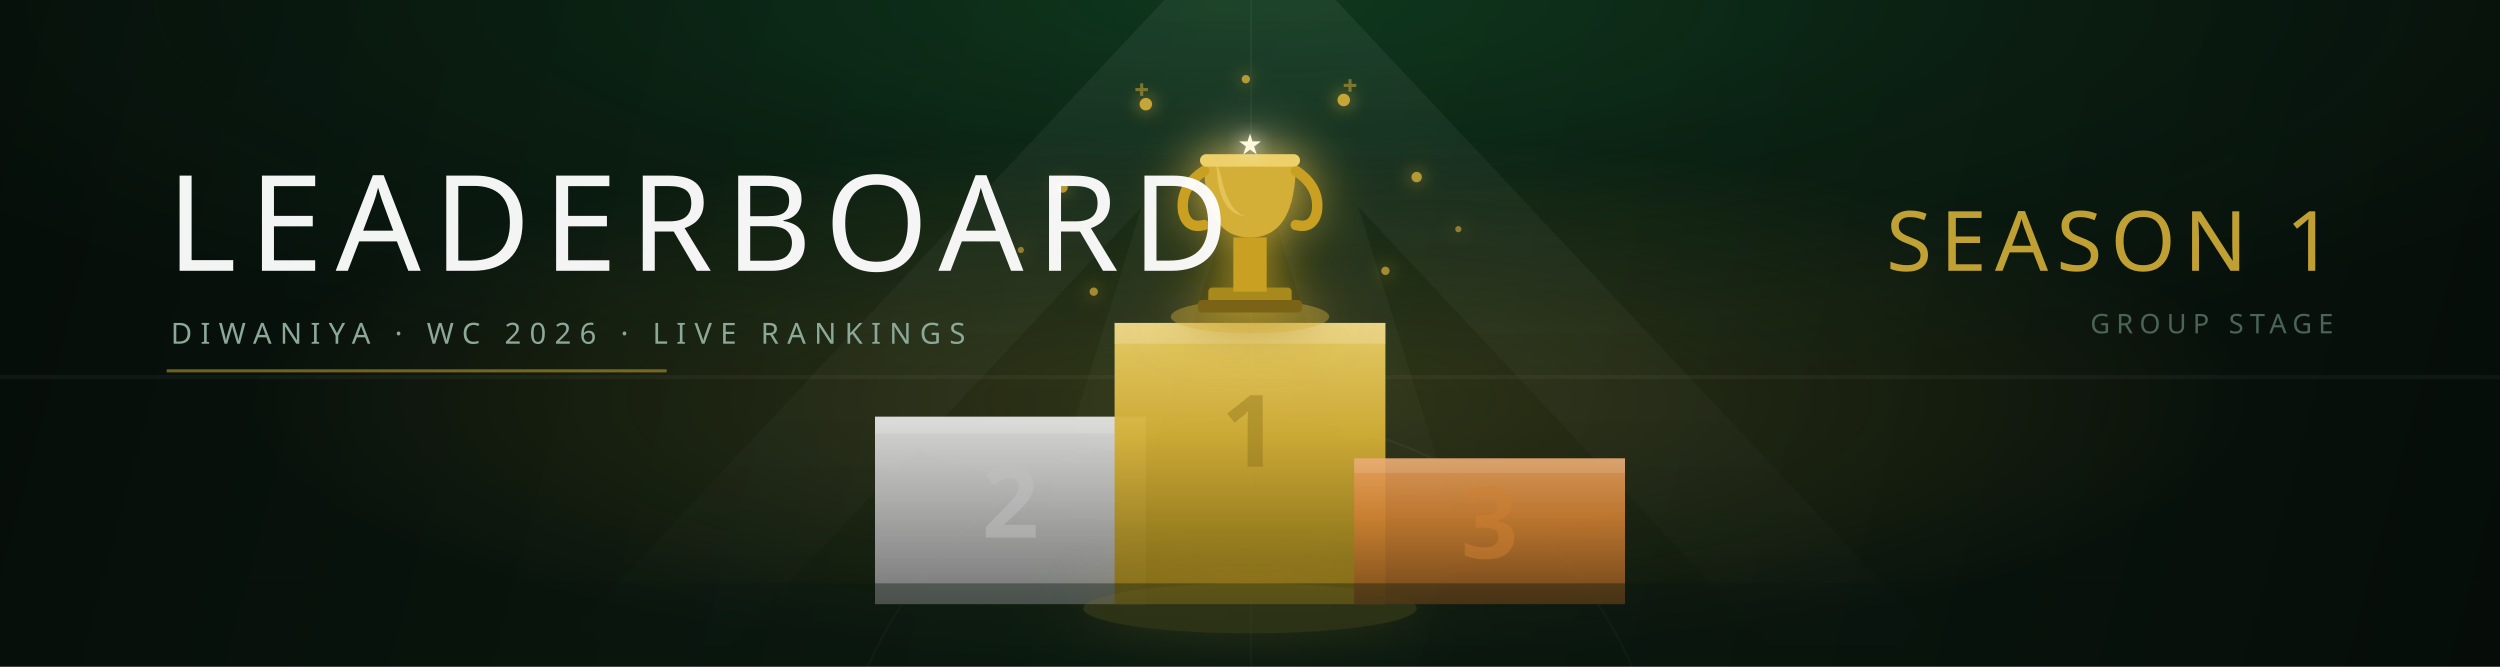
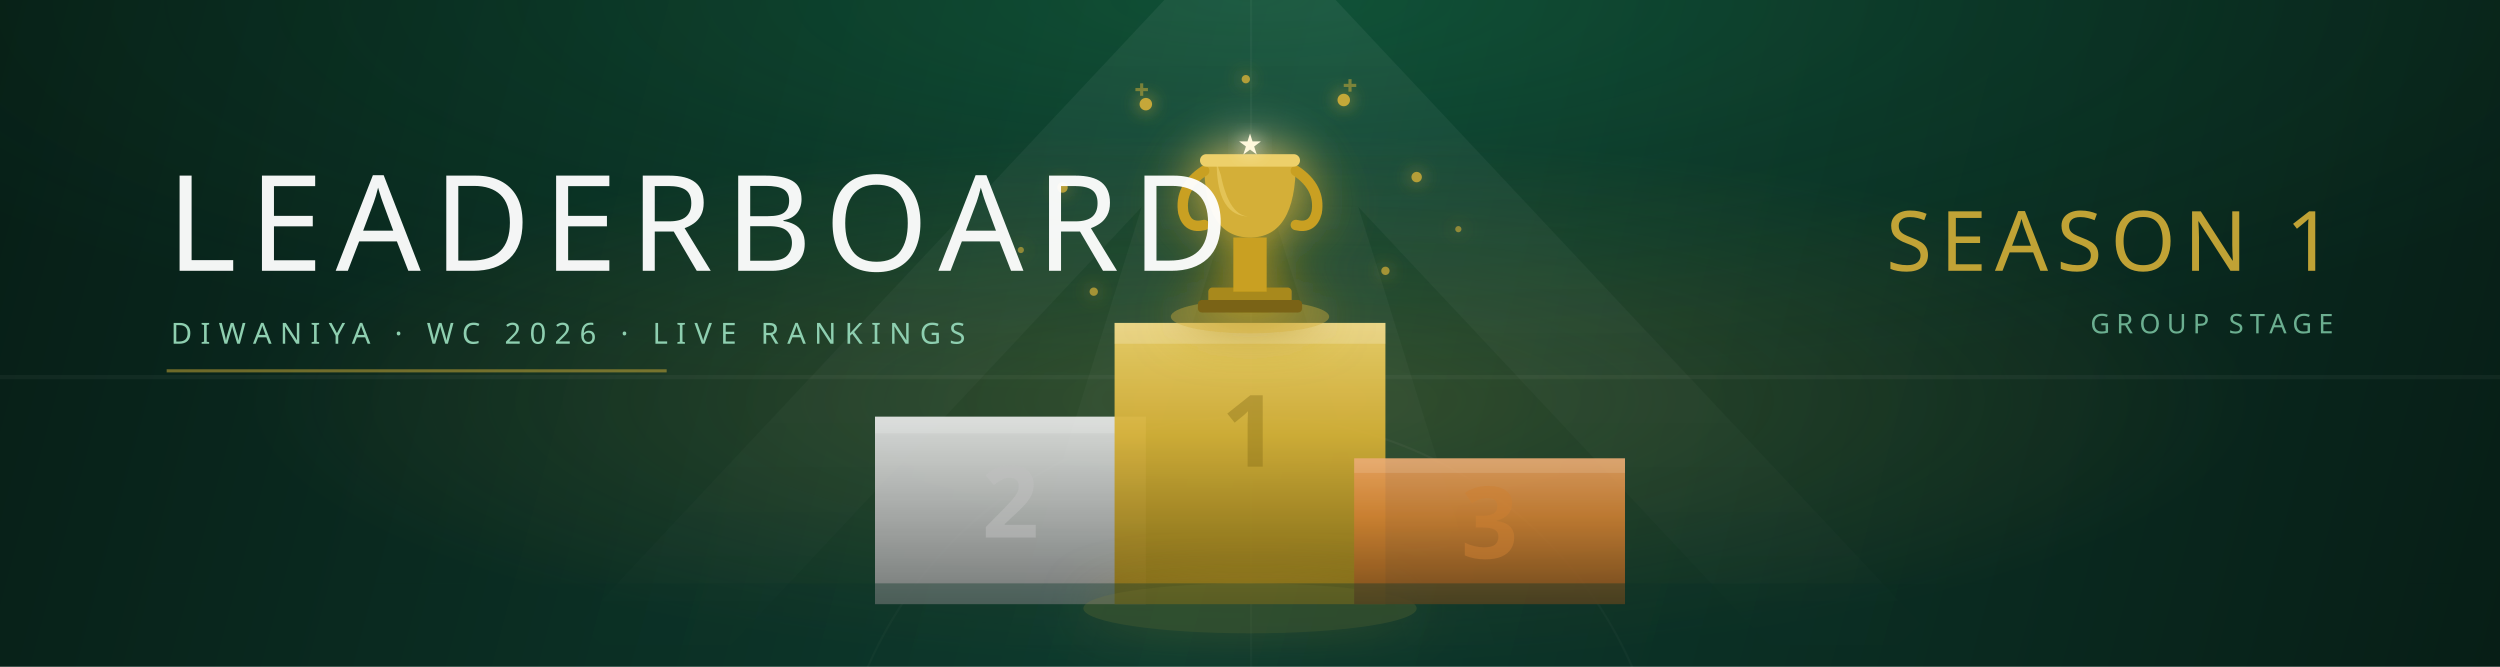
<svg xmlns="http://www.w3.org/2000/svg" viewBox="0 0 1200 320" fill="none">
  <defs>
    <linearGradient id="bg" x1="0" y1="0" x2="1200" y2="320" gradientUnits="userSpaceOnUse">
-       <stop offset="0%" stop-color="#060D09" />
-       <stop offset="50%" stop-color="#0B1A10" />
-       <stop offset="100%" stop-color="#060D09" />
+       <stop offset="0%" stop-color="#071E16" />
+       <stop offset="50%" stop-color="#0E3B2E" />
+       <stop offset="100%" stop-color="#071E16" />
    </linearGradient>
    <linearGradient id="goldPodium" x1="0" y1="0" x2="0" y2="1" gradientUnits="objectBoundingBox">
      <stop offset="0%" stop-color="#EDD06A" />
      <stop offset="40%" stop-color="#D4AF37" />
      <stop offset="100%" stop-color="#7A6312" />
    </linearGradient>
    <linearGradient id="silverPodium" x1="0" y1="0" x2="0" y2="1" gradientUnits="objectBoundingBox">
      <stop offset="0%" stop-color="#E8E8E8" />
      <stop offset="40%" stop-color="#C0C0C0" />
      <stop offset="100%" stop-color="#808080" />
    </linearGradient>
    <linearGradient id="bronzePodium" x1="0" y1="0" x2="0" y2="1" gradientUnits="objectBoundingBox">
      <stop offset="0%" stop-color="#E8A060" />
      <stop offset="40%" stop-color="#CD7F32" />
      <stop offset="100%" stop-color="#7A4A1A" />
    </linearGradient>
    <radialGradient id="floodGlow" cx="50%" cy="0%" r="60%" gradientUnits="objectBoundingBox">
-       <stop offset="0%" stop-color="#22C55E" stop-opacity="0.18" />
-       <stop offset="50%" stop-color="#22C55E" stop-opacity="0.06" />
-       <stop offset="100%" stop-color="#22C55E" stop-opacity="0" />
+       <stop offset="0%" stop-color="#18A558" stop-opacity="0.22" />
+       <stop offset="50%" stop-color="#18A558" stop-opacity="0.08" />
+       <stop offset="100%" stop-color="#18A558" stop-opacity="0" />
    </radialGradient>
    <radialGradient id="goldGlow" cx="50%" cy="60%" r="40%" gradientUnits="objectBoundingBox">
      <stop offset="0%" stop-color="#D4AF37" stop-opacity="0.20" />
      <stop offset="100%" stop-color="#D4AF37" stop-opacity="0" />
    </radialGradient>
    <linearGradient id="rayFade" x1="0" y1="0" x2="0" y2="1" gradientUnits="objectBoundingBox">
      <stop offset="0%" stop-color="white" stop-opacity="1" />
      <stop offset="100%" stop-color="white" stop-opacity="0" />
    </linearGradient>
    <mask id="rayMask">
      <rect width="1200" height="320" fill="url(#rayFade)" />
    </mask>
    <filter id="glow" x="-50%" y="-50%" width="200%" height="200%">
      <feGaussianBlur stdDeviation="4" result="blur" />
      <feMerge>
        <feMergeNode in="blur" />
        <feMergeNode in="SourceGraphic" />
      </feMerge>
    </filter>
    <filter id="strongGlow" x="-100%" y="-100%" width="300%" height="300%">
      <feGaussianBlur stdDeviation="12" result="blur" />
      <feMerge>
        <feMergeNode in="blur" />
        <feMergeNode in="SourceGraphic" />
      </feMerge>
    </filter>
  </defs>
  <rect width="1200" height="320" fill="url(#bg)" />
  <rect x="0" y="180" width="1200" height="2" fill="white" opacity="0.04" />
  <rect x="600" y="0" width="1" height="320" fill="white" opacity="0.04" />
  <ellipse cx="600" cy="400" rx="200" ry="200" stroke="white" stroke-width="1" fill="none" opacity="0.04" />
  <rect width="1200" height="320" fill="url(#floodGlow)" />
  <rect width="1200" height="320" fill="url(#goldGlow)" />
  <g mask="url(#rayMask)" opacity="0.06">
    <line x1="600" y1="0" x2="300" y2="320" stroke="white" stroke-width="60" />
    <line x1="600" y1="0" x2="500" y2="320" stroke="white" stroke-width="40" />
    <line x1="600" y1="0" x2="700" y2="320" stroke="white" stroke-width="40" />
    <line x1="600" y1="0" x2="900" y2="320" stroke="white" stroke-width="60" />
  </g>
  <rect x="420" y="200" width="130" height="90" fill="url(#silverPodium)" opacity="0.9" />
  <rect x="420" y="200" width="130" height="8" fill="white" opacity="0.15" />
  <text x="485" y="258" text-anchor="middle" font-family="system-ui, sans-serif" font-weight="900" font-size="48" fill="#C0C0C0" opacity="0.5">2</text>
  <rect x="535" y="155" width="130" height="135" fill="url(#goldPodium)" opacity="0.95" />
  <rect x="535" y="155" width="130" height="10" fill="white" opacity="0.2" />
  <ellipse cx="600" cy="292" rx="80" ry="12" fill="#D4AF37" opacity="0.25" filter="url(#strongGlow)" />
  <text x="600" y="224" text-anchor="middle" font-family="system-ui, sans-serif" font-weight="900" font-size="48" fill="#7A6312" opacity="0.35">1</text>
  <rect x="650" y="220" width="130" height="70" fill="url(#bronzePodium)" opacity="0.9" />
  <rect x="650" y="220" width="130" height="7" fill="white" opacity="0.12" />
  <text x="715" y="268" text-anchor="middle" font-family="system-ui, sans-serif" font-weight="900" font-size="48" fill="#CD7F32" opacity="0.5">3</text>
  <g transform="translate(570, 60)" filter="url(#strongGlow)">
    <ellipse cx="30" cy="92" rx="38" ry="8" fill="#D4AF37" opacity="0.4" />
    <rect x="10" y="78" width="40" height="8" rx="2" fill="#A8891A" />
    <rect x="5" y="84" width="50" height="6" rx="2" fill="#7A6312" />
    <rect x="22" y="54" width="16" height="26" fill="#C9A020" />
    <path d="M 8 18 Q 8 54 30 54 Q 52 54 52 18 Z" fill="#D4AF37" />
    <path d="M 14 18 Q 14 44 30 44 Q 20 44 16 24 Z" fill="#EDD06A" opacity="0.6" />
    <path d="M 8 22 Q -4 30 -2 42 Q 0 50 8 48" stroke="#C9A020" stroke-width="5" fill="none" stroke-linecap="round" />
    <path d="M 52 22 Q 64 30 62 42 Q 60 50 52 48" stroke="#C9A020" stroke-width="5" fill="none" stroke-linecap="round" />
    <rect x="6" y="14" width="48" height="6" rx="3" fill="#EDD06A" />
    <text x="30" y="14" text-anchor="middle" font-size="14" fill="#FFF8DC" filter="url(#glow)">★</text>
  </g>
  <g fill="#D4AF37" filter="url(#glow)">
    <circle cx="510" cy="90" r="2.5" opacity="0.8" />
    <circle cx="490" cy="120" r="1.5" opacity="0.6" />
    <circle cx="525" cy="140" r="2" opacity="0.7" />
    <circle cx="680" cy="85" r="2.5" opacity="0.8" />
    <circle cx="700" cy="110" r="1.5" opacity="0.6" />
    <circle cx="665" cy="130" r="2" opacity="0.7" />
    <circle cx="550" cy="50" r="3" opacity="0.9" />
    <circle cx="645" cy="48" r="3" opacity="0.9" />
    <circle cx="598" cy="38" r="2" opacity="0.8" />
  </g>
  <g stroke="#D4AF37" opacity="0.5">
    <line x1="548" y1="46" x2="548" y2="40" stroke-width="1.5" />
    <line x1="545" y1="43" x2="551" y2="43" stroke-width="1.5" />
    <line x1="648" y1="44" x2="648" y2="38" stroke-width="1.5" />
    <line x1="645" y1="41" x2="651" y2="41" stroke-width="1.5" />
  </g>
  <text x="80" y="130" font-family="'Bebas Neue', system-ui, sans-serif" font-size="64" fill="white" letter-spacing="6" opacity="0.95">LEADERBOARD</text>
-   <text x="82" y="165" font-family="system-ui, sans-serif" font-size="14" font-weight="500" fill="#8BA898" letter-spacing="4">DIWANIYA · WC 2026 · LIVE RANKINGS</text>
+   <text x="82" y="165" font-family="system-ui, sans-serif" font-size="14" font-weight="500" fill="#8ECFB0" letter-spacing="4">DIWANIYA · WC 2026 · LIVE RANKINGS</text>
  <line x1="80" y1="178" x2="320" y2="178" stroke="#D4AF37" stroke-width="1.5" opacity="0.5" />
  <text x="1120" y="130" text-anchor="end" font-family="'Bebas Neue', system-ui, sans-serif" font-size="40" fill="#D4AF37" letter-spacing="4" opacity="0.9">SEASON 1</text>
-   <text x="1120" y="160" text-anchor="end" font-family="system-ui, sans-serif" font-size="13" fill="#4A6458" letter-spacing="3">GROUP STAGE</text>
+   <text x="1120" y="160" text-anchor="end" font-family="system-ui, sans-serif" font-size="13" fill="#6BAF90" letter-spacing="3">GROUP STAGE</text>
  <rect x="0" y="280" width="1200" height="40" fill="url(#bg)" opacity="0.4" />
</svg>
